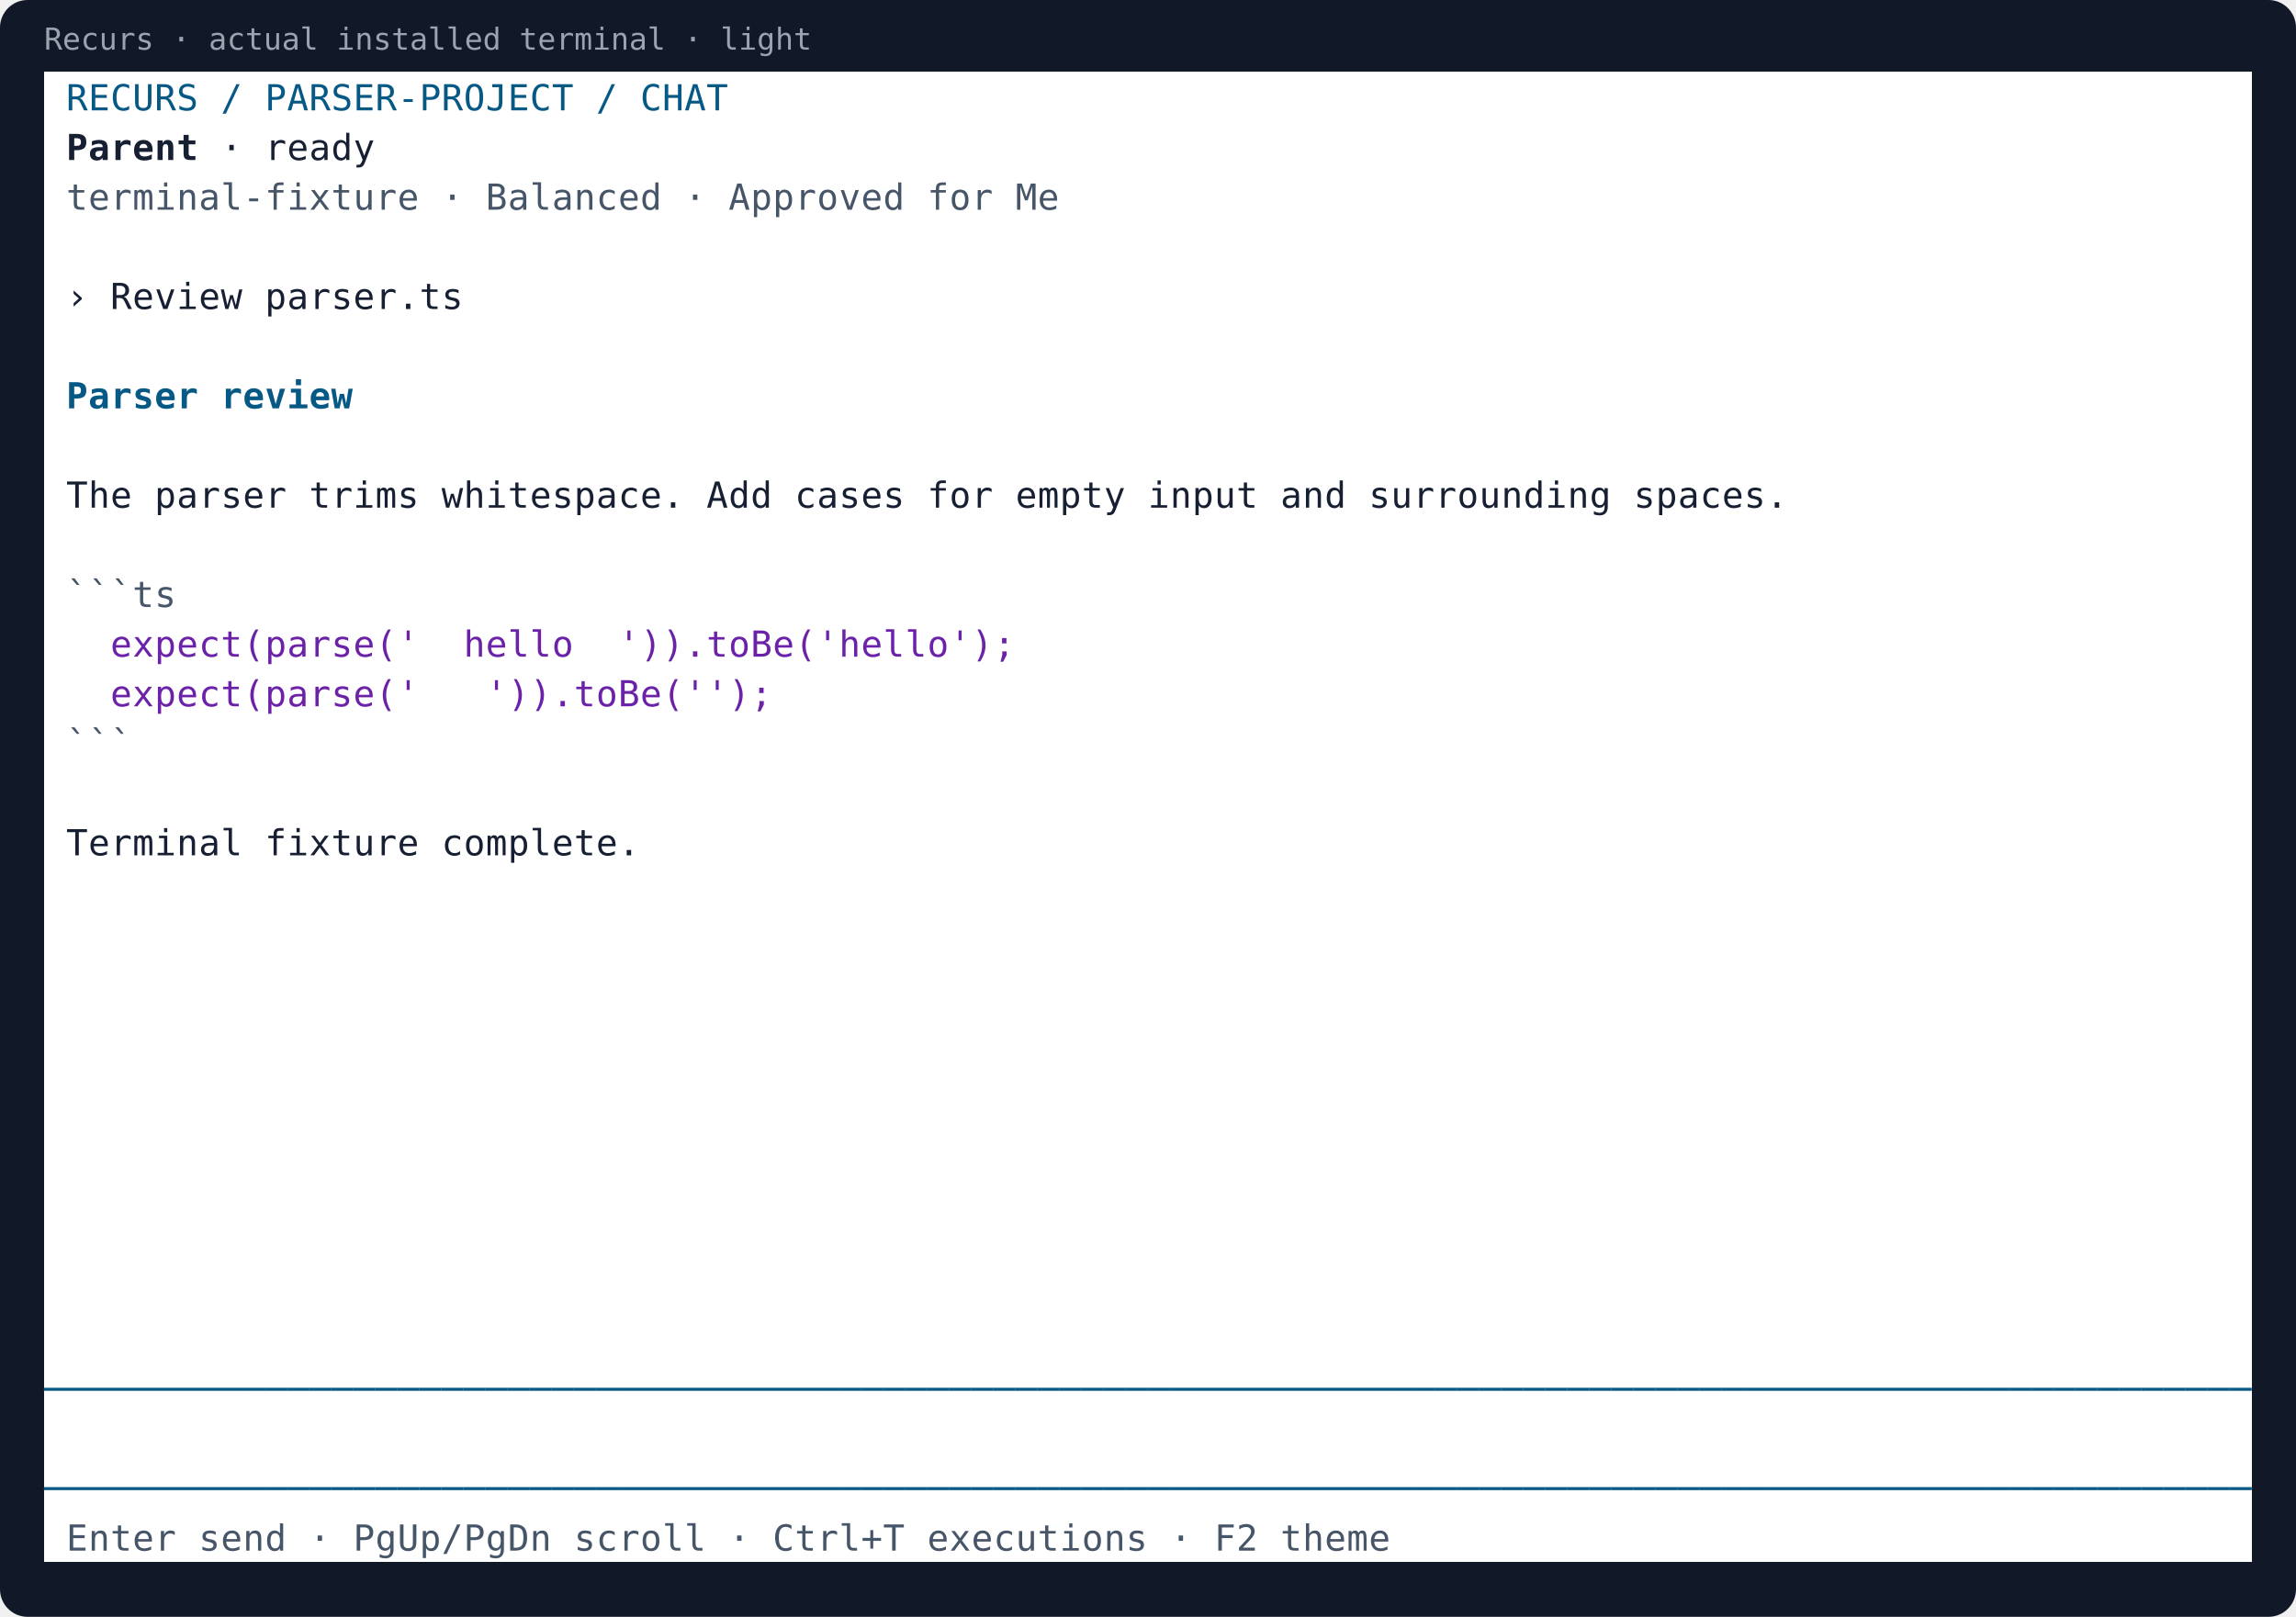
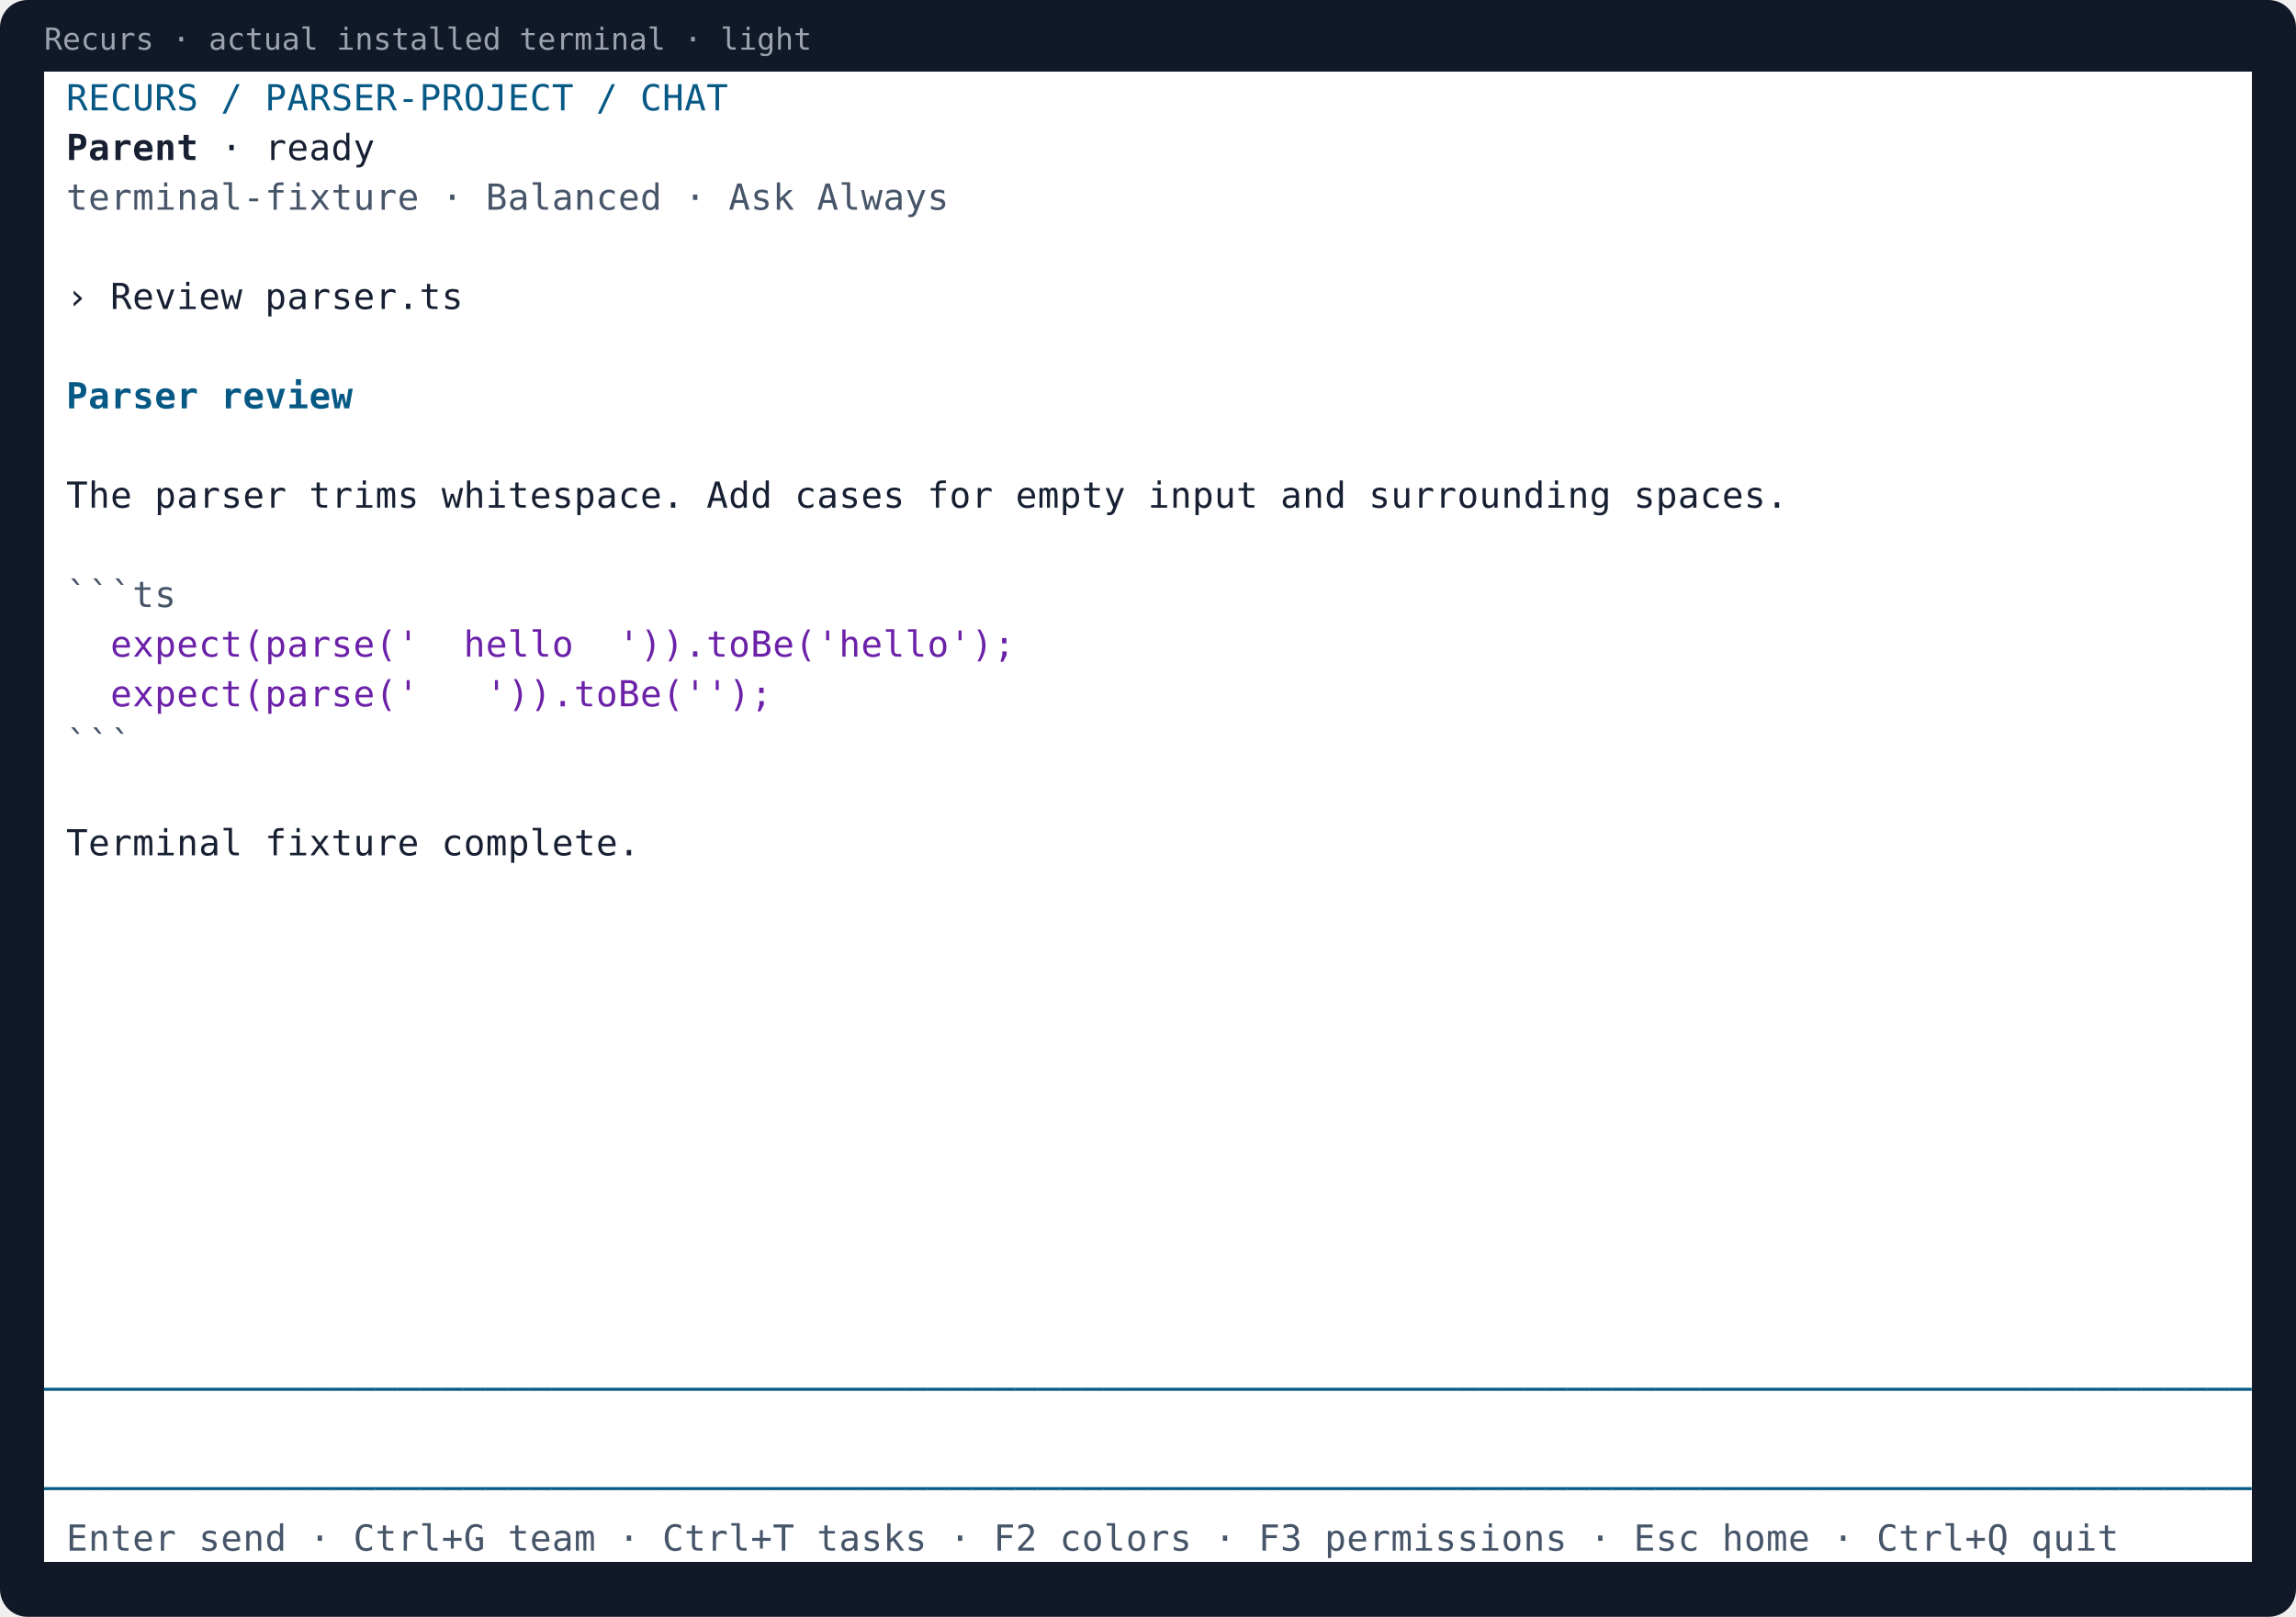
<svg xmlns="http://www.w3.org/2000/svg" width="832" height="586">
  <rect width="832" height="586" rx="10" fill="#111827" />
  <text x="16" y="18" fill="#9ca3af" font-family="monospace" font-size="11">Recurs · actual installed terminal · light</text>
  <g shape-rendering="crispEdges">
    <rect x="16" y="26" width="800" height="18" fill="#ffffff" />
    <rect x="16" y="44" width="800" height="18" fill="#ffffff" />
    <rect x="16" y="62" width="800" height="18" fill="#ffffff" />
    <rect x="16" y="80" width="800" height="18" fill="#ffffff" />
    <rect x="16" y="98" width="800" height="18" fill="#ffffff" />
    <rect x="16" y="116" width="800" height="18" fill="#ffffff" />
    <rect x="16" y="134" width="800" height="18" fill="#ffffff" />
    <rect x="16" y="152" width="800" height="18" fill="#ffffff" />
    <rect x="16" y="170" width="800" height="18" fill="#ffffff" />
    <rect x="16" y="188" width="800" height="18" fill="#ffffff" />
    <rect x="16" y="206" width="800" height="18" fill="#ffffff" />
    <rect x="16" y="224" width="800" height="18" fill="#ffffff" />
    <rect x="16" y="242" width="800" height="18" fill="#ffffff" />
    <rect x="16" y="260" width="800" height="18" fill="#ffffff" />
    <rect x="16" y="278" width="800" height="18" fill="#ffffff" />
    <rect x="16" y="296" width="800" height="18" fill="#ffffff" />
    <rect x="16" y="314" width="800" height="18" fill="#ffffff" />
    <rect x="16" y="332" width="800" height="18" fill="#ffffff" />
    <rect x="16" y="350" width="800" height="18" fill="#ffffff" />
    <rect x="16" y="368" width="800" height="18" fill="#ffffff" />
    <rect x="16" y="386" width="800" height="18" fill="#ffffff" />
    <rect x="16" y="404" width="800" height="18" fill="#ffffff" />
    <rect x="16" y="422" width="800" height="18" fill="#ffffff" />
    <rect x="16" y="440" width="800" height="18" fill="#ffffff" />
    <rect x="16" y="458" width="800" height="18" fill="#ffffff" />
    <rect x="16" y="476" width="800" height="18" fill="#ffffff" />
    <rect x="16" y="494" width="800" height="18" fill="#ffffff" />
    <rect x="16" y="512" width="800" height="18" fill="#ffffff" />
    <rect x="16" y="530" width="800" height="18" fill="#ffffff" />
    <rect x="16" y="548" width="800" height="18" fill="#ffffff" />
  </g>
  <g font-family="monospace" font-size="13">
    <text x="24" y="40" fill="#075985">R</text>
    <text x="32" y="40" fill="#075985">E</text>
    <text x="40" y="40" fill="#075985">C</text>
    <text x="48" y="40" fill="#075985">U</text>
    <text x="56" y="40" fill="#075985">R</text>
    <text x="64" y="40" fill="#075985">S</text>
    <text x="80" y="40" fill="#075985">/</text>
    <text x="96" y="40" fill="#075985">P</text>
    <text x="104" y="40" fill="#075985">A</text>
    <text x="112" y="40" fill="#075985">R</text>
    <text x="120" y="40" fill="#075985">S</text>
    <text x="128" y="40" fill="#075985">E</text>
    <text x="136" y="40" fill="#075985">R</text>
    <text x="144" y="40" fill="#075985">-</text>
    <text x="152" y="40" fill="#075985">P</text>
    <text x="160" y="40" fill="#075985">R</text>
    <text x="168" y="40" fill="#075985">O</text>
    <text x="176" y="40" fill="#075985">J</text>
    <text x="184" y="40" fill="#075985">E</text>
    <text x="192" y="40" fill="#075985">C</text>
    <text x="200" y="40" fill="#075985">T</text>
    <text x="216" y="40" fill="#075985">/</text>
    <text x="232" y="40" fill="#075985">C</text>
    <text x="240" y="40" fill="#075985">H</text>
    <text x="248" y="40" fill="#075985">A</text>
    <text x="256" y="40" fill="#075985">T</text>
    <text x="24" y="58" fill="#172033" font-weight="bold">P</text>
    <text x="32" y="58" fill="#172033" font-weight="bold">a</text>
    <text x="40" y="58" fill="#172033" font-weight="bold">r</text>
    <text x="48" y="58" fill="#172033" font-weight="bold">e</text>
    <text x="56" y="58" fill="#172033" font-weight="bold">n</text>
    <text x="64" y="58" fill="#172033" font-weight="bold">t</text>
    <text x="80" y="58" fill="#172033">·</text>
    <text x="96" y="58" fill="#172033">r</text>
    <text x="104" y="58" fill="#172033">e</text>
    <text x="112" y="58" fill="#172033">a</text>
    <text x="120" y="58" fill="#172033">d</text>
    <text x="128" y="58" fill="#172033">y</text>
    <text x="24" y="76" fill="#475569">t</text>
    <text x="32" y="76" fill="#475569">e</text>
    <text x="40" y="76" fill="#475569">r</text>
    <text x="48" y="76" fill="#475569">m</text>
    <text x="56" y="76" fill="#475569">i</text>
    <text x="64" y="76" fill="#475569">n</text>
    <text x="72" y="76" fill="#475569">a</text>
    <text x="80" y="76" fill="#475569">l</text>
    <text x="88" y="76" fill="#475569">-</text>
    <text x="96" y="76" fill="#475569">f</text>
    <text x="104" y="76" fill="#475569">i</text>
    <text x="112" y="76" fill="#475569">x</text>
    <text x="120" y="76" fill="#475569">t</text>
    <text x="128" y="76" fill="#475569">u</text>
    <text x="136" y="76" fill="#475569">r</text>
    <text x="144" y="76" fill="#475569">e</text>
    <text x="160" y="76" fill="#475569">·</text>
    <text x="176" y="76" fill="#475569">B</text>
    <text x="184" y="76" fill="#475569">a</text>
    <text x="192" y="76" fill="#475569">l</text>
    <text x="200" y="76" fill="#475569">a</text>
    <text x="208" y="76" fill="#475569">n</text>
    <text x="216" y="76" fill="#475569">c</text>
    <text x="224" y="76" fill="#475569">e</text>
    <text x="232" y="76" fill="#475569">d</text>
    <text x="248" y="76" fill="#475569">·</text>
    <text x="264" y="76" fill="#475569">A</text>
-     <text x="272" y="76" fill="#475569">p</text>
-     <text x="280" y="76" fill="#475569">p</text>
-     <text x="288" y="76" fill="#475569">r</text>
-     <text x="296" y="76" fill="#475569">o</text>
-     <text x="304" y="76" fill="#475569">v</text>
-     <text x="312" y="76" fill="#475569">e</text>
-     <text x="320" y="76" fill="#475569">d</text>
-     <text x="336" y="76" fill="#475569">f</text>
-     <text x="344" y="76" fill="#475569">o</text>
-     <text x="352" y="76" fill="#475569">r</text>
-     <text x="368" y="76" fill="#475569">M</text>
-     <text x="376" y="76" fill="#475569">e</text>
+     <text x="272" y="76" fill="#475569">s</text>
+     <text x="280" y="76" fill="#475569">k</text>
+     <text x="296" y="76" fill="#475569">A</text>
+     <text x="304" y="76" fill="#475569">l</text>
+     <text x="312" y="76" fill="#475569">w</text>
+     <text x="320" y="76" fill="#475569">a</text>
+     <text x="328" y="76" fill="#475569">y</text>
+     <text x="336" y="76" fill="#475569">s</text>
    <text x="24" y="112" fill="#172033">›</text>
    <text x="40" y="112" fill="#172033">R</text>
    <text x="48" y="112" fill="#172033">e</text>
    <text x="56" y="112" fill="#172033">v</text>
    <text x="64" y="112" fill="#172033">i</text>
    <text x="72" y="112" fill="#172033">e</text>
    <text x="80" y="112" fill="#172033">w</text>
    <text x="96" y="112" fill="#172033">p</text>
    <text x="104" y="112" fill="#172033">a</text>
    <text x="112" y="112" fill="#172033">r</text>
    <text x="120" y="112" fill="#172033">s</text>
    <text x="128" y="112" fill="#172033">e</text>
    <text x="136" y="112" fill="#172033">r</text>
    <text x="144" y="112" fill="#172033">.</text>
    <text x="152" y="112" fill="#172033">t</text>
    <text x="160" y="112" fill="#172033">s</text>
    <text x="24" y="148" fill="#075985" font-weight="bold">P</text>
    <text x="32" y="148" fill="#075985" font-weight="bold">a</text>
    <text x="40" y="148" fill="#075985" font-weight="bold">r</text>
    <text x="48" y="148" fill="#075985" font-weight="bold">s</text>
    <text x="56" y="148" fill="#075985" font-weight="bold">e</text>
    <text x="64" y="148" fill="#075985" font-weight="bold">r</text>
    <text x="80" y="148" fill="#075985" font-weight="bold">r</text>
    <text x="88" y="148" fill="#075985" font-weight="bold">e</text>
    <text x="96" y="148" fill="#075985" font-weight="bold">v</text>
    <text x="104" y="148" fill="#075985" font-weight="bold">i</text>
    <text x="112" y="148" fill="#075985" font-weight="bold">e</text>
    <text x="120" y="148" fill="#075985" font-weight="bold">w</text>
    <text x="24" y="184" fill="#172033">T</text>
    <text x="32" y="184" fill="#172033">h</text>
    <text x="40" y="184" fill="#172033">e</text>
    <text x="56" y="184" fill="#172033">p</text>
    <text x="64" y="184" fill="#172033">a</text>
    <text x="72" y="184" fill="#172033">r</text>
    <text x="80" y="184" fill="#172033">s</text>
    <text x="88" y="184" fill="#172033">e</text>
    <text x="96" y="184" fill="#172033">r</text>
    <text x="112" y="184" fill="#172033">t</text>
    <text x="120" y="184" fill="#172033">r</text>
    <text x="128" y="184" fill="#172033">i</text>
    <text x="136" y="184" fill="#172033">m</text>
    <text x="144" y="184" fill="#172033">s</text>
    <text x="160" y="184" fill="#172033">w</text>
    <text x="168" y="184" fill="#172033">h</text>
    <text x="176" y="184" fill="#172033">i</text>
    <text x="184" y="184" fill="#172033">t</text>
    <text x="192" y="184" fill="#172033">e</text>
    <text x="200" y="184" fill="#172033">s</text>
    <text x="208" y="184" fill="#172033">p</text>
    <text x="216" y="184" fill="#172033">a</text>
    <text x="224" y="184" fill="#172033">c</text>
    <text x="232" y="184" fill="#172033">e</text>
    <text x="240" y="184" fill="#172033">.</text>
    <text x="256" y="184" fill="#172033">A</text>
    <text x="264" y="184" fill="#172033">d</text>
    <text x="272" y="184" fill="#172033">d</text>
    <text x="288" y="184" fill="#172033">c</text>
    <text x="296" y="184" fill="#172033">a</text>
    <text x="304" y="184" fill="#172033">s</text>
    <text x="312" y="184" fill="#172033">e</text>
    <text x="320" y="184" fill="#172033">s</text>
    <text x="336" y="184" fill="#172033">f</text>
    <text x="344" y="184" fill="#172033">o</text>
    <text x="352" y="184" fill="#172033">r</text>
    <text x="368" y="184" fill="#172033">e</text>
    <text x="376" y="184" fill="#172033">m</text>
    <text x="384" y="184" fill="#172033">p</text>
    <text x="392" y="184" fill="#172033">t</text>
    <text x="400" y="184" fill="#172033">y</text>
    <text x="416" y="184" fill="#172033">i</text>
    <text x="424" y="184" fill="#172033">n</text>
    <text x="432" y="184" fill="#172033">p</text>
    <text x="440" y="184" fill="#172033">u</text>
    <text x="448" y="184" fill="#172033">t</text>
    <text x="464" y="184" fill="#172033">a</text>
    <text x="472" y="184" fill="#172033">n</text>
    <text x="480" y="184" fill="#172033">d</text>
    <text x="496" y="184" fill="#172033">s</text>
    <text x="504" y="184" fill="#172033">u</text>
    <text x="512" y="184" fill="#172033">r</text>
    <text x="520" y="184" fill="#172033">r</text>
    <text x="528" y="184" fill="#172033">o</text>
    <text x="536" y="184" fill="#172033">u</text>
    <text x="544" y="184" fill="#172033">n</text>
    <text x="552" y="184" fill="#172033">d</text>
    <text x="560" y="184" fill="#172033">i</text>
    <text x="568" y="184" fill="#172033">n</text>
    <text x="576" y="184" fill="#172033">g</text>
    <text x="592" y="184" fill="#172033">s</text>
    <text x="600" y="184" fill="#172033">p</text>
    <text x="608" y="184" fill="#172033">a</text>
    <text x="616" y="184" fill="#172033">c</text>
    <text x="624" y="184" fill="#172033">e</text>
    <text x="632" y="184" fill="#172033">s</text>
    <text x="640" y="184" fill="#172033">.</text>
    <text x="24" y="220" fill="#475569">`</text>
    <text x="32" y="220" fill="#475569">`</text>
    <text x="40" y="220" fill="#475569">`</text>
    <text x="48" y="220" fill="#475569">t</text>
    <text x="56" y="220" fill="#475569">s</text>
    <text x="40" y="238" fill="#6b21a8">e</text>
    <text x="48" y="238" fill="#6b21a8">x</text>
    <text x="56" y="238" fill="#6b21a8">p</text>
    <text x="64" y="238" fill="#6b21a8">e</text>
    <text x="72" y="238" fill="#6b21a8">c</text>
    <text x="80" y="238" fill="#6b21a8">t</text>
    <text x="88" y="238" fill="#6b21a8">(</text>
    <text x="96" y="238" fill="#6b21a8">p</text>
    <text x="104" y="238" fill="#6b21a8">a</text>
    <text x="112" y="238" fill="#6b21a8">r</text>
    <text x="120" y="238" fill="#6b21a8">s</text>
    <text x="128" y="238" fill="#6b21a8">e</text>
    <text x="136" y="238" fill="#6b21a8">(</text>
    <text x="144" y="238" fill="#6b21a8">'</text>
    <text x="168" y="238" fill="#6b21a8">h</text>
    <text x="176" y="238" fill="#6b21a8">e</text>
    <text x="184" y="238" fill="#6b21a8">l</text>
    <text x="192" y="238" fill="#6b21a8">l</text>
    <text x="200" y="238" fill="#6b21a8">o</text>
    <text x="224" y="238" fill="#6b21a8">'</text>
    <text x="232" y="238" fill="#6b21a8">)</text>
    <text x="240" y="238" fill="#6b21a8">)</text>
    <text x="248" y="238" fill="#6b21a8">.</text>
    <text x="256" y="238" fill="#6b21a8">t</text>
    <text x="264" y="238" fill="#6b21a8">o</text>
    <text x="272" y="238" fill="#6b21a8">B</text>
    <text x="280" y="238" fill="#6b21a8">e</text>
    <text x="288" y="238" fill="#6b21a8">(</text>
    <text x="296" y="238" fill="#6b21a8">'</text>
    <text x="304" y="238" fill="#6b21a8">h</text>
    <text x="312" y="238" fill="#6b21a8">e</text>
    <text x="320" y="238" fill="#6b21a8">l</text>
    <text x="328" y="238" fill="#6b21a8">l</text>
    <text x="336" y="238" fill="#6b21a8">o</text>
    <text x="344" y="238" fill="#6b21a8">'</text>
    <text x="352" y="238" fill="#6b21a8">)</text>
    <text x="360" y="238" fill="#6b21a8">;</text>
    <text x="40" y="256" fill="#6b21a8">e</text>
    <text x="48" y="256" fill="#6b21a8">x</text>
    <text x="56" y="256" fill="#6b21a8">p</text>
    <text x="64" y="256" fill="#6b21a8">e</text>
    <text x="72" y="256" fill="#6b21a8">c</text>
    <text x="80" y="256" fill="#6b21a8">t</text>
    <text x="88" y="256" fill="#6b21a8">(</text>
    <text x="96" y="256" fill="#6b21a8">p</text>
    <text x="104" y="256" fill="#6b21a8">a</text>
    <text x="112" y="256" fill="#6b21a8">r</text>
    <text x="120" y="256" fill="#6b21a8">s</text>
    <text x="128" y="256" fill="#6b21a8">e</text>
    <text x="136" y="256" fill="#6b21a8">(</text>
    <text x="144" y="256" fill="#6b21a8">'</text>
    <text x="176" y="256" fill="#6b21a8">'</text>
    <text x="184" y="256" fill="#6b21a8">)</text>
    <text x="192" y="256" fill="#6b21a8">)</text>
    <text x="200" y="256" fill="#6b21a8">.</text>
    <text x="208" y="256" fill="#6b21a8">t</text>
    <text x="216" y="256" fill="#6b21a8">o</text>
    <text x="224" y="256" fill="#6b21a8">B</text>
    <text x="232" y="256" fill="#6b21a8">e</text>
    <text x="240" y="256" fill="#6b21a8">(</text>
    <text x="248" y="256" fill="#6b21a8">'</text>
    <text x="256" y="256" fill="#6b21a8">'</text>
    <text x="264" y="256" fill="#6b21a8">)</text>
    <text x="272" y="256" fill="#6b21a8">;</text>
    <text x="24" y="274" fill="#475569">`</text>
    <text x="32" y="274" fill="#475569">`</text>
    <text x="40" y="274" fill="#475569">`</text>
    <text x="24" y="310" fill="#172033">T</text>
    <text x="32" y="310" fill="#172033">e</text>
    <text x="40" y="310" fill="#172033">r</text>
    <text x="48" y="310" fill="#172033">m</text>
    <text x="56" y="310" fill="#172033">i</text>
    <text x="64" y="310" fill="#172033">n</text>
    <text x="72" y="310" fill="#172033">a</text>
    <text x="80" y="310" fill="#172033">l</text>
    <text x="96" y="310" fill="#172033">f</text>
    <text x="104" y="310" fill="#172033">i</text>
    <text x="112" y="310" fill="#172033">x</text>
    <text x="120" y="310" fill="#172033">t</text>
    <text x="128" y="310" fill="#172033">u</text>
    <text x="136" y="310" fill="#172033">r</text>
    <text x="144" y="310" fill="#172033">e</text>
    <text x="160" y="310" fill="#172033">c</text>
    <text x="168" y="310" fill="#172033">o</text>
    <text x="176" y="310" fill="#172033">m</text>
    <text x="184" y="310" fill="#172033">p</text>
    <text x="192" y="310" fill="#172033">l</text>
    <text x="200" y="310" fill="#172033">e</text>
    <text x="208" y="310" fill="#172033">t</text>
    <text x="216" y="310" fill="#172033">e</text>
    <text x="224" y="310" fill="#172033">.</text>
    <text x="16" y="508" fill="#075985">─</text>
    <text x="24" y="508" fill="#075985">─</text>
    <text x="32" y="508" fill="#075985">─</text>
    <text x="40" y="508" fill="#075985">─</text>
    <text x="48" y="508" fill="#075985">─</text>
    <text x="56" y="508" fill="#075985">─</text>
    <text x="64" y="508" fill="#075985">─</text>
    <text x="72" y="508" fill="#075985">─</text>
    <text x="80" y="508" fill="#075985">─</text>
    <text x="88" y="508" fill="#075985">─</text>
    <text x="96" y="508" fill="#075985">─</text>
    <text x="104" y="508" fill="#075985">─</text>
    <text x="112" y="508" fill="#075985">─</text>
    <text x="120" y="508" fill="#075985">─</text>
    <text x="128" y="508" fill="#075985">─</text>
    <text x="136" y="508" fill="#075985">─</text>
    <text x="144" y="508" fill="#075985">─</text>
    <text x="152" y="508" fill="#075985">─</text>
    <text x="160" y="508" fill="#075985">─</text>
    <text x="168" y="508" fill="#075985">─</text>
    <text x="176" y="508" fill="#075985">─</text>
    <text x="184" y="508" fill="#075985">─</text>
    <text x="192" y="508" fill="#075985">─</text>
    <text x="200" y="508" fill="#075985">─</text>
    <text x="208" y="508" fill="#075985">─</text>
    <text x="216" y="508" fill="#075985">─</text>
    <text x="224" y="508" fill="#075985">─</text>
    <text x="232" y="508" fill="#075985">─</text>
    <text x="240" y="508" fill="#075985">─</text>
    <text x="248" y="508" fill="#075985">─</text>
    <text x="256" y="508" fill="#075985">─</text>
    <text x="264" y="508" fill="#075985">─</text>
    <text x="272" y="508" fill="#075985">─</text>
    <text x="280" y="508" fill="#075985">─</text>
    <text x="288" y="508" fill="#075985">─</text>
    <text x="296" y="508" fill="#075985">─</text>
    <text x="304" y="508" fill="#075985">─</text>
    <text x="312" y="508" fill="#075985">─</text>
    <text x="320" y="508" fill="#075985">─</text>
    <text x="328" y="508" fill="#075985">─</text>
    <text x="336" y="508" fill="#075985">─</text>
    <text x="344" y="508" fill="#075985">─</text>
    <text x="352" y="508" fill="#075985">─</text>
    <text x="360" y="508" fill="#075985">─</text>
    <text x="368" y="508" fill="#075985">─</text>
    <text x="376" y="508" fill="#075985">─</text>
    <text x="384" y="508" fill="#075985">─</text>
    <text x="392" y="508" fill="#075985">─</text>
    <text x="400" y="508" fill="#075985">─</text>
    <text x="408" y="508" fill="#075985">─</text>
    <text x="416" y="508" fill="#075985">─</text>
    <text x="424" y="508" fill="#075985">─</text>
    <text x="432" y="508" fill="#075985">─</text>
    <text x="440" y="508" fill="#075985">─</text>
    <text x="448" y="508" fill="#075985">─</text>
    <text x="456" y="508" fill="#075985">─</text>
    <text x="464" y="508" fill="#075985">─</text>
    <text x="472" y="508" fill="#075985">─</text>
    <text x="480" y="508" fill="#075985">─</text>
    <text x="488" y="508" fill="#075985">─</text>
    <text x="496" y="508" fill="#075985">─</text>
    <text x="504" y="508" fill="#075985">─</text>
    <text x="512" y="508" fill="#075985">─</text>
    <text x="520" y="508" fill="#075985">─</text>
    <text x="528" y="508" fill="#075985">─</text>
    <text x="536" y="508" fill="#075985">─</text>
    <text x="544" y="508" fill="#075985">─</text>
    <text x="552" y="508" fill="#075985">─</text>
    <text x="560" y="508" fill="#075985">─</text>
    <text x="568" y="508" fill="#075985">─</text>
    <text x="576" y="508" fill="#075985">─</text>
    <text x="584" y="508" fill="#075985">─</text>
    <text x="592" y="508" fill="#075985">─</text>
    <text x="600" y="508" fill="#075985">─</text>
    <text x="608" y="508" fill="#075985">─</text>
    <text x="616" y="508" fill="#075985">─</text>
    <text x="624" y="508" fill="#075985">─</text>
    <text x="632" y="508" fill="#075985">─</text>
    <text x="640" y="508" fill="#075985">─</text>
    <text x="648" y="508" fill="#075985">─</text>
    <text x="656" y="508" fill="#075985">─</text>
    <text x="664" y="508" fill="#075985">─</text>
    <text x="672" y="508" fill="#075985">─</text>
    <text x="680" y="508" fill="#075985">─</text>
    <text x="688" y="508" fill="#075985">─</text>
    <text x="696" y="508" fill="#075985">─</text>
    <text x="704" y="508" fill="#075985">─</text>
    <text x="712" y="508" fill="#075985">─</text>
    <text x="720" y="508" fill="#075985">─</text>
    <text x="728" y="508" fill="#075985">─</text>
    <text x="736" y="508" fill="#075985">─</text>
    <text x="744" y="508" fill="#075985">─</text>
    <text x="752" y="508" fill="#075985">─</text>
    <text x="760" y="508" fill="#075985">─</text>
    <text x="768" y="508" fill="#075985">─</text>
    <text x="776" y="508" fill="#075985">─</text>
    <text x="784" y="508" fill="#075985">─</text>
    <text x="792" y="508" fill="#075985">─</text>
    <text x="800" y="508" fill="#075985">─</text>
    <text x="808" y="508" fill="#075985">─</text>
    <text x="16" y="544" fill="#075985">─</text>
    <text x="24" y="544" fill="#075985">─</text>
    <text x="32" y="544" fill="#075985">─</text>
    <text x="40" y="544" fill="#075985">─</text>
    <text x="48" y="544" fill="#075985">─</text>
    <text x="56" y="544" fill="#075985">─</text>
    <text x="64" y="544" fill="#075985">─</text>
    <text x="72" y="544" fill="#075985">─</text>
    <text x="80" y="544" fill="#075985">─</text>
    <text x="88" y="544" fill="#075985">─</text>
    <text x="96" y="544" fill="#075985">─</text>
    <text x="104" y="544" fill="#075985">─</text>
    <text x="112" y="544" fill="#075985">─</text>
    <text x="120" y="544" fill="#075985">─</text>
    <text x="128" y="544" fill="#075985">─</text>
    <text x="136" y="544" fill="#075985">─</text>
    <text x="144" y="544" fill="#075985">─</text>
    <text x="152" y="544" fill="#075985">─</text>
    <text x="160" y="544" fill="#075985">─</text>
    <text x="168" y="544" fill="#075985">─</text>
    <text x="176" y="544" fill="#075985">─</text>
    <text x="184" y="544" fill="#075985">─</text>
    <text x="192" y="544" fill="#075985">─</text>
    <text x="200" y="544" fill="#075985">─</text>
    <text x="208" y="544" fill="#075985">─</text>
    <text x="216" y="544" fill="#075985">─</text>
    <text x="224" y="544" fill="#075985">─</text>
    <text x="232" y="544" fill="#075985">─</text>
    <text x="240" y="544" fill="#075985">─</text>
    <text x="248" y="544" fill="#075985">─</text>
    <text x="256" y="544" fill="#075985">─</text>
    <text x="264" y="544" fill="#075985">─</text>
    <text x="272" y="544" fill="#075985">─</text>
    <text x="280" y="544" fill="#075985">─</text>
    <text x="288" y="544" fill="#075985">─</text>
    <text x="296" y="544" fill="#075985">─</text>
    <text x="304" y="544" fill="#075985">─</text>
    <text x="312" y="544" fill="#075985">─</text>
    <text x="320" y="544" fill="#075985">─</text>
    <text x="328" y="544" fill="#075985">─</text>
    <text x="336" y="544" fill="#075985">─</text>
    <text x="344" y="544" fill="#075985">─</text>
    <text x="352" y="544" fill="#075985">─</text>
    <text x="360" y="544" fill="#075985">─</text>
    <text x="368" y="544" fill="#075985">─</text>
    <text x="376" y="544" fill="#075985">─</text>
    <text x="384" y="544" fill="#075985">─</text>
    <text x="392" y="544" fill="#075985">─</text>
    <text x="400" y="544" fill="#075985">─</text>
    <text x="408" y="544" fill="#075985">─</text>
    <text x="416" y="544" fill="#075985">─</text>
    <text x="424" y="544" fill="#075985">─</text>
    <text x="432" y="544" fill="#075985">─</text>
    <text x="440" y="544" fill="#075985">─</text>
    <text x="448" y="544" fill="#075985">─</text>
    <text x="456" y="544" fill="#075985">─</text>
    <text x="464" y="544" fill="#075985">─</text>
    <text x="472" y="544" fill="#075985">─</text>
    <text x="480" y="544" fill="#075985">─</text>
    <text x="488" y="544" fill="#075985">─</text>
    <text x="496" y="544" fill="#075985">─</text>
    <text x="504" y="544" fill="#075985">─</text>
    <text x="512" y="544" fill="#075985">─</text>
    <text x="520" y="544" fill="#075985">─</text>
    <text x="528" y="544" fill="#075985">─</text>
    <text x="536" y="544" fill="#075985">─</text>
    <text x="544" y="544" fill="#075985">─</text>
    <text x="552" y="544" fill="#075985">─</text>
    <text x="560" y="544" fill="#075985">─</text>
    <text x="568" y="544" fill="#075985">─</text>
    <text x="576" y="544" fill="#075985">─</text>
    <text x="584" y="544" fill="#075985">─</text>
    <text x="592" y="544" fill="#075985">─</text>
    <text x="600" y="544" fill="#075985">─</text>
    <text x="608" y="544" fill="#075985">─</text>
    <text x="616" y="544" fill="#075985">─</text>
    <text x="624" y="544" fill="#075985">─</text>
    <text x="632" y="544" fill="#075985">─</text>
    <text x="640" y="544" fill="#075985">─</text>
    <text x="648" y="544" fill="#075985">─</text>
    <text x="656" y="544" fill="#075985">─</text>
    <text x="664" y="544" fill="#075985">─</text>
    <text x="672" y="544" fill="#075985">─</text>
    <text x="680" y="544" fill="#075985">─</text>
    <text x="688" y="544" fill="#075985">─</text>
    <text x="696" y="544" fill="#075985">─</text>
    <text x="704" y="544" fill="#075985">─</text>
    <text x="712" y="544" fill="#075985">─</text>
    <text x="720" y="544" fill="#075985">─</text>
    <text x="728" y="544" fill="#075985">─</text>
    <text x="736" y="544" fill="#075985">─</text>
    <text x="744" y="544" fill="#075985">─</text>
    <text x="752" y="544" fill="#075985">─</text>
    <text x="760" y="544" fill="#075985">─</text>
    <text x="768" y="544" fill="#075985">─</text>
    <text x="776" y="544" fill="#075985">─</text>
    <text x="784" y="544" fill="#075985">─</text>
    <text x="792" y="544" fill="#075985">─</text>
    <text x="800" y="544" fill="#075985">─</text>
    <text x="808" y="544" fill="#075985">─</text>
    <text x="24" y="562" fill="#475569">E</text>
    <text x="32" y="562" fill="#475569">n</text>
    <text x="40" y="562" fill="#475569">t</text>
    <text x="48" y="562" fill="#475569">e</text>
    <text x="56" y="562" fill="#475569">r</text>
    <text x="72" y="562" fill="#475569">s</text>
    <text x="80" y="562" fill="#475569">e</text>
    <text x="88" y="562" fill="#475569">n</text>
    <text x="96" y="562" fill="#475569">d</text>
    <text x="112" y="562" fill="#475569">·</text>
-     <text x="128" y="562" fill="#475569">P</text>
-     <text x="136" y="562" fill="#475569">g</text>
-     <text x="144" y="562" fill="#475569">U</text>
-     <text x="152" y="562" fill="#475569">p</text>
-     <text x="160" y="562" fill="#475569">/</text>
-     <text x="168" y="562" fill="#475569">P</text>
-     <text x="176" y="562" fill="#475569">g</text>
-     <text x="184" y="562" fill="#475569">D</text>
-     <text x="192" y="562" fill="#475569">n</text>
-     <text x="208" y="562" fill="#475569">s</text>
-     <text x="216" y="562" fill="#475569">c</text>
-     <text x="224" y="562" fill="#475569">r</text>
-     <text x="232" y="562" fill="#475569">o</text>
-     <text x="240" y="562" fill="#475569">l</text>
-     <text x="248" y="562" fill="#475569">l</text>
-     <text x="264" y="562" fill="#475569">·</text>
-     <text x="280" y="562" fill="#475569">C</text>
-     <text x="288" y="562" fill="#475569">t</text>
-     <text x="296" y="562" fill="#475569">r</text>
-     <text x="304" y="562" fill="#475569">l</text>
-     <text x="312" y="562" fill="#475569">+</text>
-     <text x="320" y="562" fill="#475569">T</text>
-     <text x="336" y="562" fill="#475569">e</text>
-     <text x="344" y="562" fill="#475569">x</text>
-     <text x="352" y="562" fill="#475569">e</text>
-     <text x="360" y="562" fill="#475569">c</text>
-     <text x="368" y="562" fill="#475569">u</text>
-     <text x="376" y="562" fill="#475569">t</text>
-     <text x="384" y="562" fill="#475569">i</text>
+     <text x="128" y="562" fill="#475569">C</text>
+     <text x="136" y="562" fill="#475569">t</text>
+     <text x="144" y="562" fill="#475569">r</text>
+     <text x="152" y="562" fill="#475569">l</text>
+     <text x="160" y="562" fill="#475569">+</text>
+     <text x="168" y="562" fill="#475569">G</text>
+     <text x="184" y="562" fill="#475569">t</text>
+     <text x="192" y="562" fill="#475569">e</text>
+     <text x="200" y="562" fill="#475569">a</text>
+     <text x="208" y="562" fill="#475569">m</text>
+     <text x="224" y="562" fill="#475569">·</text>
+     <text x="240" y="562" fill="#475569">C</text>
+     <text x="248" y="562" fill="#475569">t</text>
+     <text x="256" y="562" fill="#475569">r</text>
+     <text x="264" y="562" fill="#475569">l</text>
+     <text x="272" y="562" fill="#475569">+</text>
+     <text x="280" y="562" fill="#475569">T</text>
+     <text x="296" y="562" fill="#475569">t</text>
+     <text x="304" y="562" fill="#475569">a</text>
+     <text x="312" y="562" fill="#475569">s</text>
+     <text x="320" y="562" fill="#475569">k</text>
+     <text x="328" y="562" fill="#475569">s</text>
+     <text x="344" y="562" fill="#475569">·</text>
+     <text x="360" y="562" fill="#475569">F</text>
+     <text x="368" y="562" fill="#475569">2</text>
+     <text x="384" y="562" fill="#475569">c</text>
    <text x="392" y="562" fill="#475569">o</text>
-     <text x="400" y="562" fill="#475569">n</text>
-     <text x="408" y="562" fill="#475569">s</text>
-     <text x="424" y="562" fill="#475569">·</text>
-     <text x="440" y="562" fill="#475569">F</text>
-     <text x="448" y="562" fill="#475569">2</text>
-     <text x="464" y="562" fill="#475569">t</text>
-     <text x="472" y="562" fill="#475569">h</text>
-     <text x="480" y="562" fill="#475569">e</text>
-     <text x="488" y="562" fill="#475569">m</text>
-     <text x="496" y="562" fill="#475569">e</text>
+     <text x="400" y="562" fill="#475569">l</text>
+     <text x="408" y="562" fill="#475569">o</text>
+     <text x="416" y="562" fill="#475569">r</text>
+     <text x="424" y="562" fill="#475569">s</text>
+     <text x="440" y="562" fill="#475569">·</text>
+     <text x="456" y="562" fill="#475569">F</text>
+     <text x="464" y="562" fill="#475569">3</text>
+     <text x="480" y="562" fill="#475569">p</text>
+     <text x="488" y="562" fill="#475569">e</text>
+     <text x="496" y="562" fill="#475569">r</text>
+     <text x="504" y="562" fill="#475569">m</text>
+     <text x="512" y="562" fill="#475569">i</text>
+     <text x="520" y="562" fill="#475569">s</text>
+     <text x="528" y="562" fill="#475569">s</text>
+     <text x="536" y="562" fill="#475569">i</text>
+     <text x="544" y="562" fill="#475569">o</text>
+     <text x="552" y="562" fill="#475569">n</text>
+     <text x="560" y="562" fill="#475569">s</text>
+     <text x="576" y="562" fill="#475569">·</text>
+     <text x="592" y="562" fill="#475569">E</text>
+     <text x="600" y="562" fill="#475569">s</text>
+     <text x="608" y="562" fill="#475569">c</text>
+     <text x="624" y="562" fill="#475569">h</text>
+     <text x="632" y="562" fill="#475569">o</text>
+     <text x="640" y="562" fill="#475569">m</text>
+     <text x="648" y="562" fill="#475569">e</text>
+     <text x="664" y="562" fill="#475569">·</text>
+     <text x="680" y="562" fill="#475569">C</text>
+     <text x="688" y="562" fill="#475569">t</text>
+     <text x="696" y="562" fill="#475569">r</text>
+     <text x="704" y="562" fill="#475569">l</text>
+     <text x="712" y="562" fill="#475569">+</text>
+     <text x="720" y="562" fill="#475569">Q</text>
+     <text x="736" y="562" fill="#475569">q</text>
+     <text x="744" y="562" fill="#475569">u</text>
+     <text x="752" y="562" fill="#475569">i</text>
+     <text x="760" y="562" fill="#475569">t</text>
  </g>
</svg>
